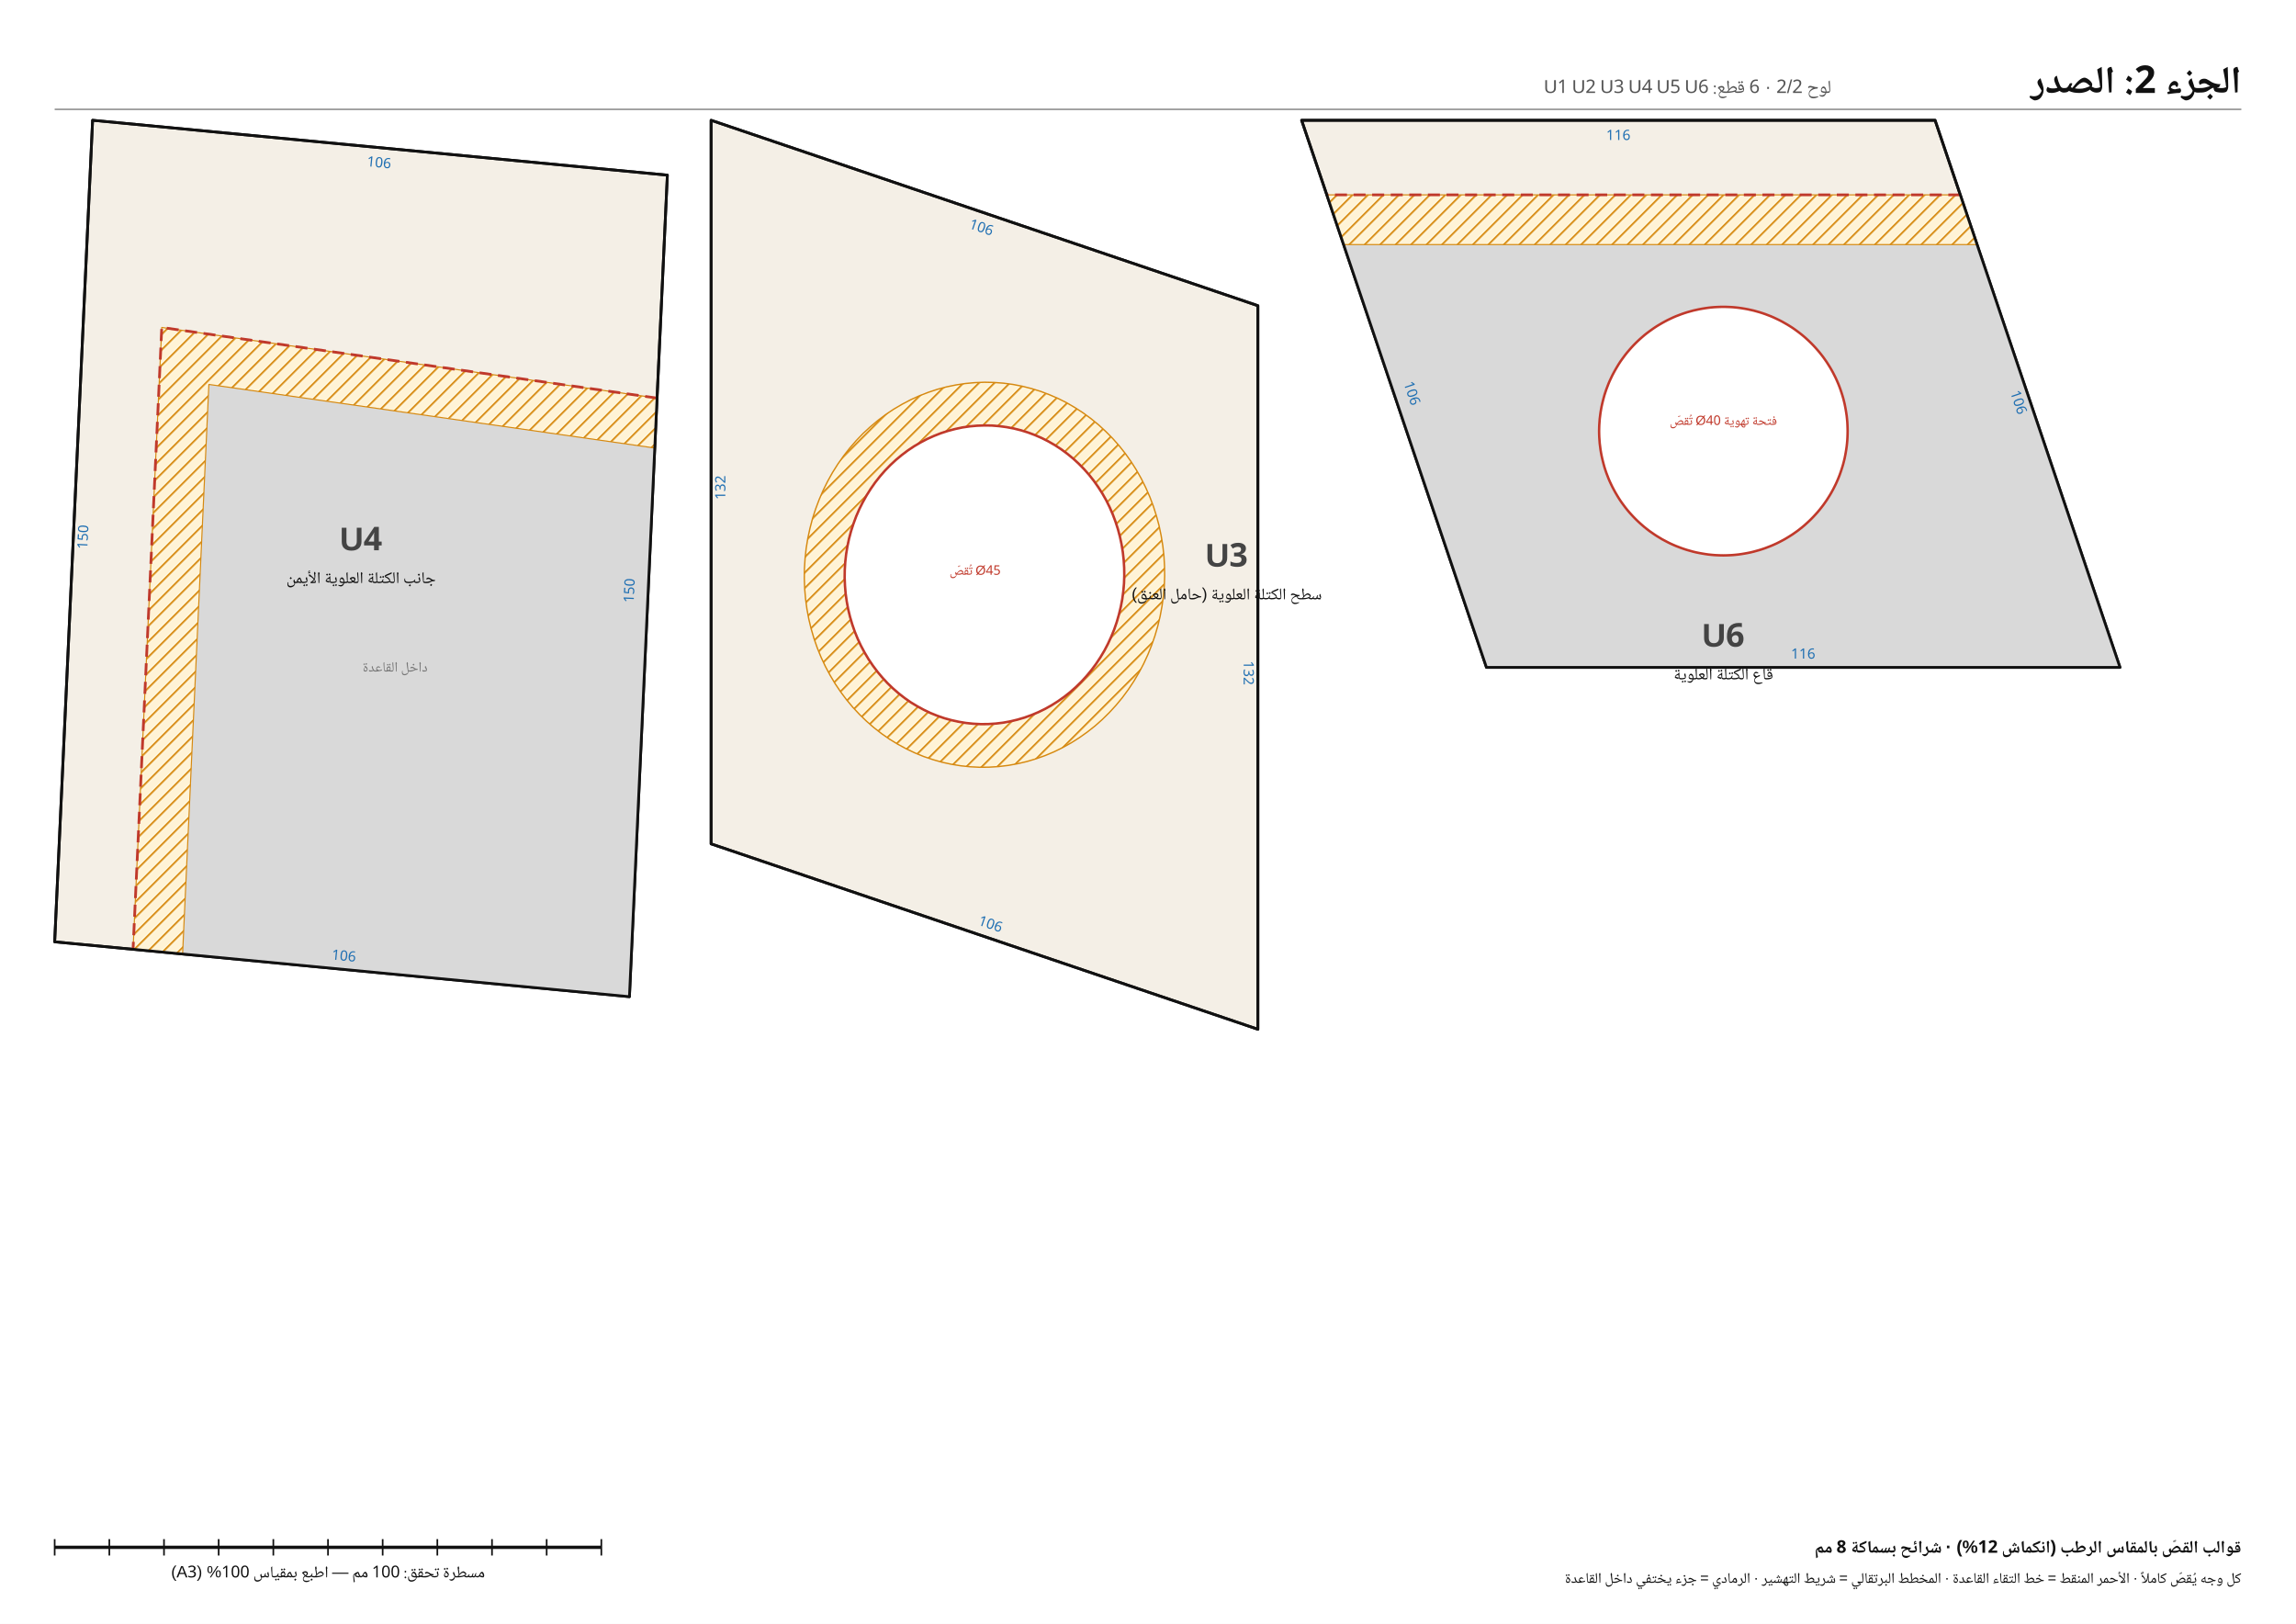
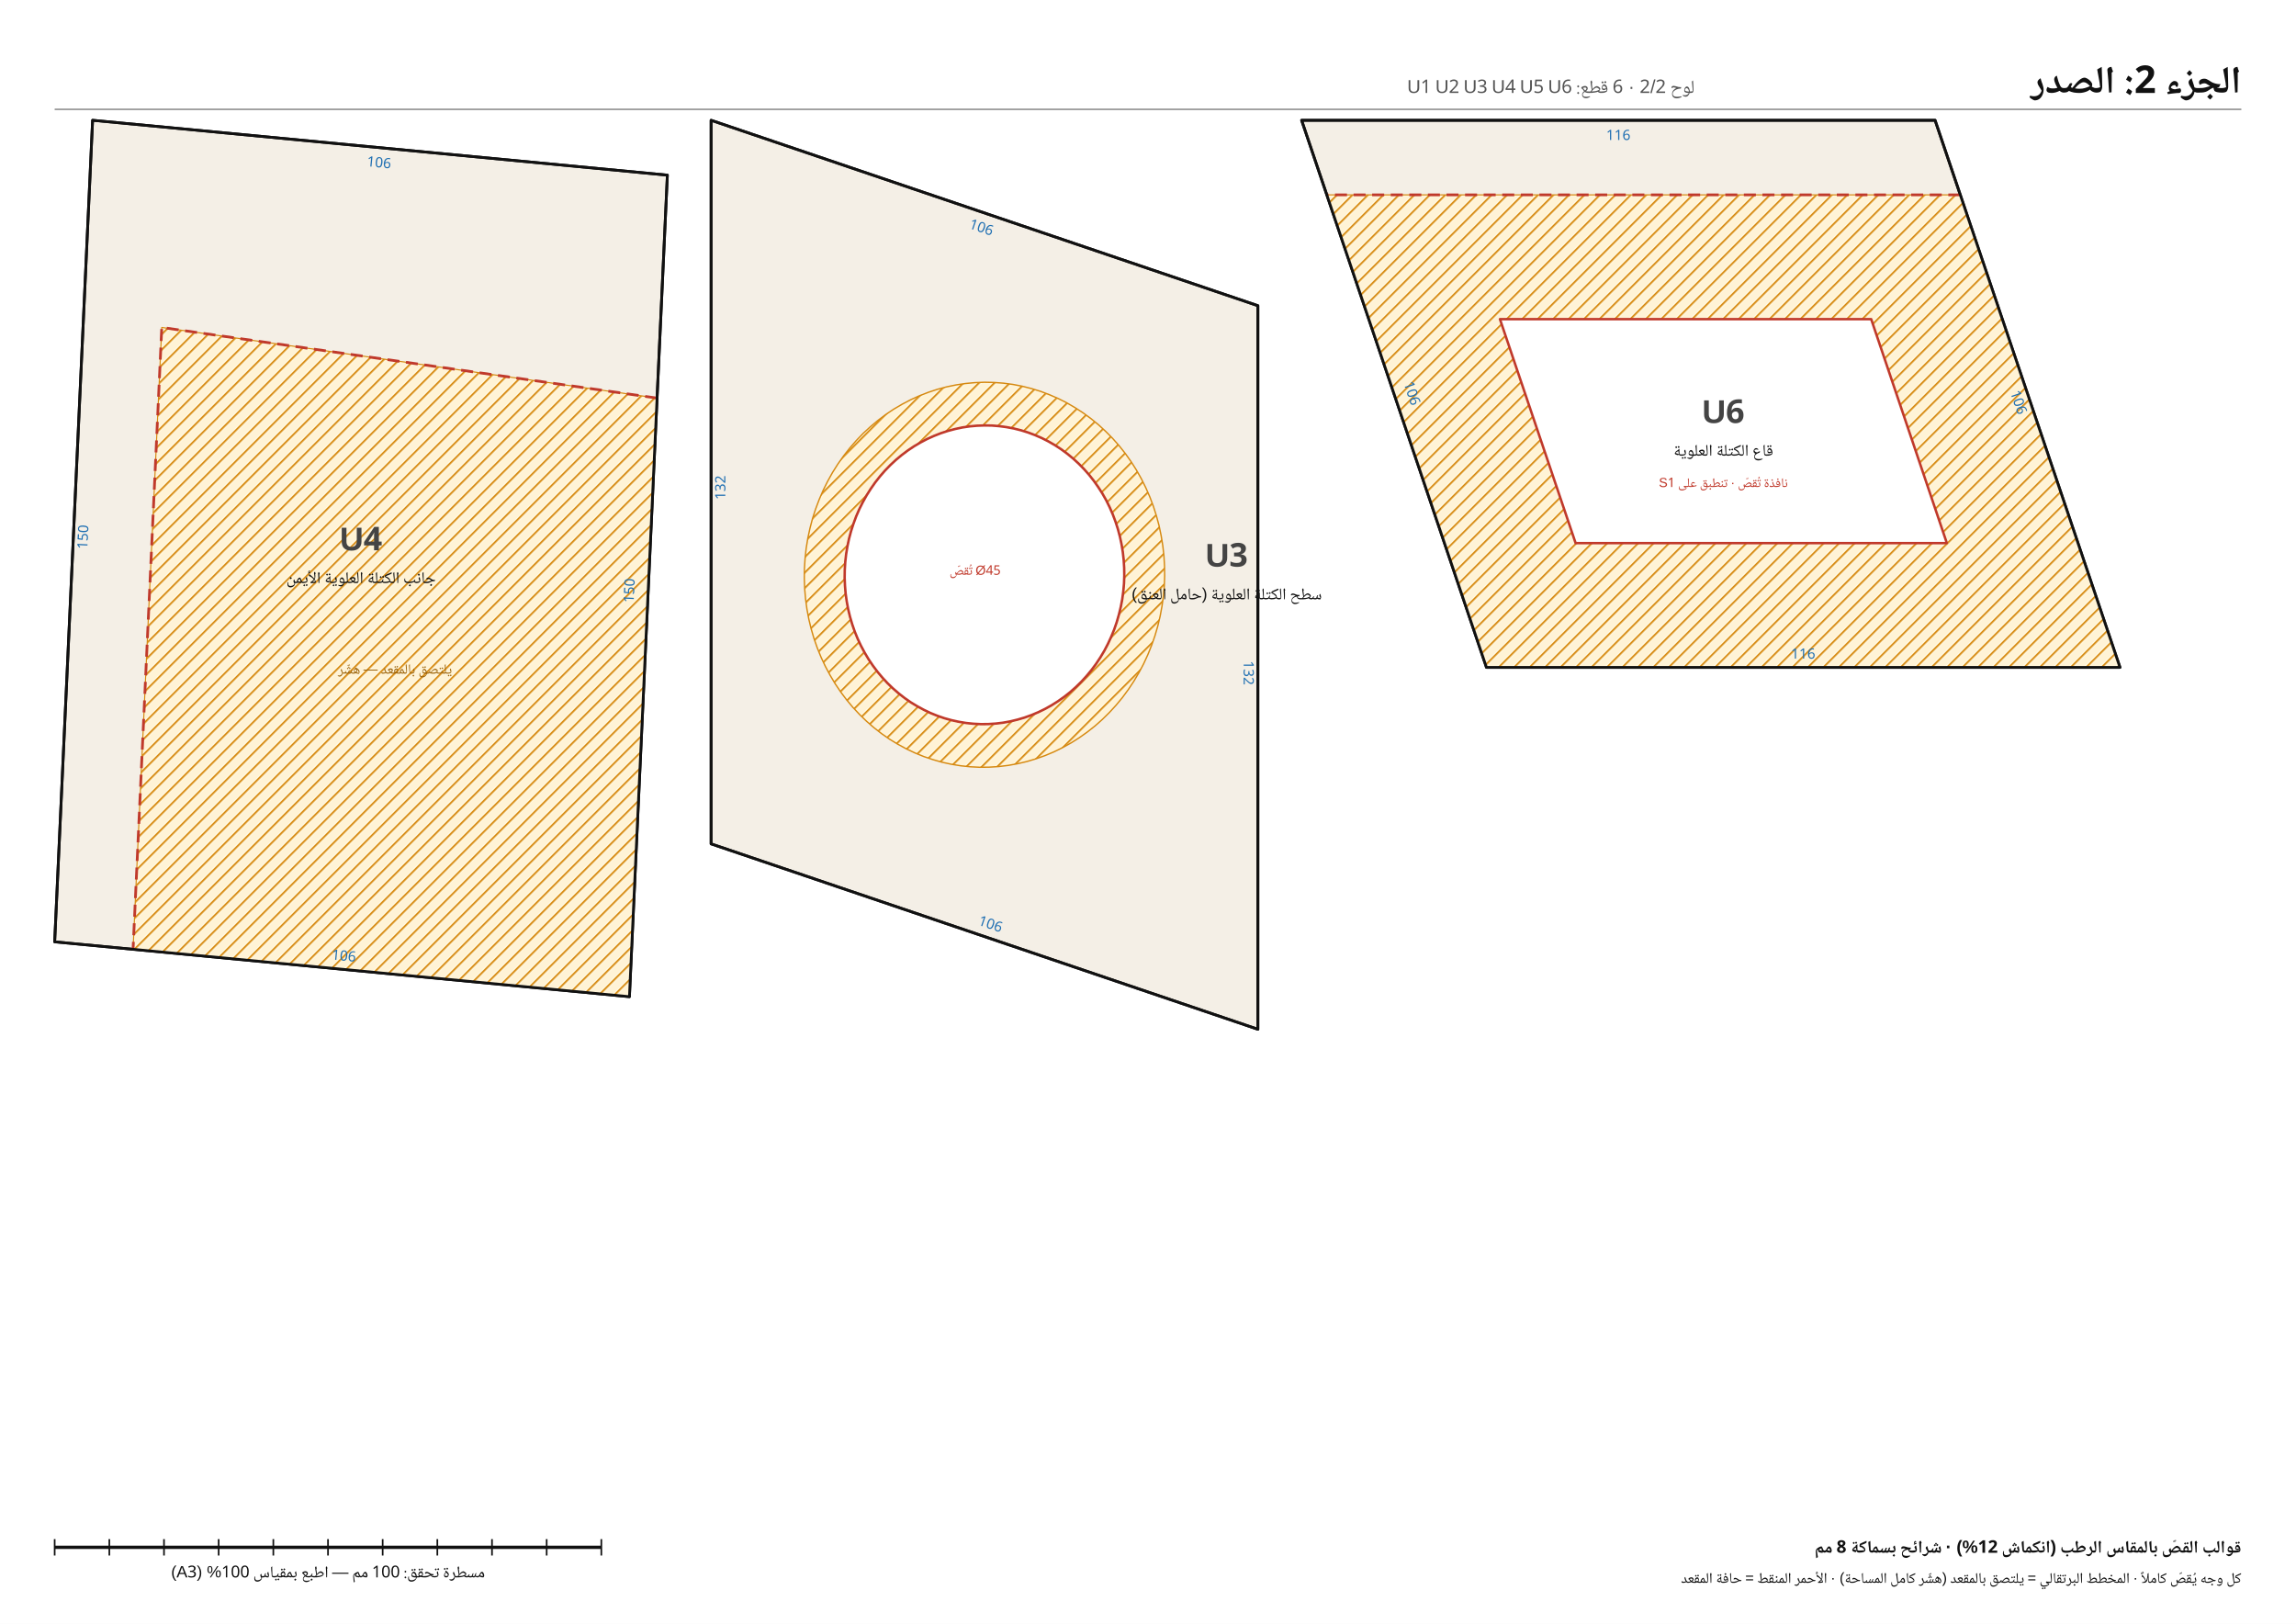
<svg xmlns="http://www.w3.org/2000/svg" width="420mm" height="297mm" viewBox="0 0 420 297" font-family="Noto Naskh Arabic, Amiri, Tahoma, Arial, sans-serif">
  <rect width="420" height="297" fill="#fff" />
  <defs>
    <marker id="ar" viewBox="0 0 10 10" refX="10" refY="5" markerWidth="5" markerHeight="5" orient="auto-start-reverse">
      <path d="M0,1 L10,5 L0,9 z" fill="#c0392b" />
    </marker>
    <marker id="ab" viewBox="0 0 10 10" refX="10" refY="5" markerWidth="4" markerHeight="4" orient="auto">
      <path d="M0,1 L10,5 L0,9 z" fill="#1f6fb2" />
    </marker>
    <pattern id="hatch" width="2" height="2" patternUnits="userSpaceOnUse" patternTransform="rotate(45)">
      <rect width="2" height="2" fill="#fff3d6" />
      <line x1="0" y1="0" x2="0" y2="2" stroke="#d68910" stroke-width="0.6" />
    </pattern>
  </defs>
  <polygon points="10.00,172.26 16.94,22.00 122.08,32.03 115.14,182.29 10.00,172.26" fill="#f4efe6" stroke="#111" stroke-width="0.5" stroke-linejoin="round" />
-   <polygon points="24.34,173.63 29.59,59.89 120.19,72.81 115.14,182.29 24.34,173.63" fill="#d9d9d9" stroke="none" stroke-width="0" stroke-linejoin="round" />
-   <polygon points="29.59,59.89 120.19,72.81 119.77,81.94 38.21,70.31 33.40,174.49 24.34,173.63 29.59,59.89" fill="url(#hatch)" stroke="#d68910" stroke-width="0.2" stroke-linejoin="round" />
+   <polygon points="24.34,173.63 29.59,59.89 120.19,72.81 115.14,182.29 24.34,173.63" fill="url(#hatch)" stroke="#d68910" stroke-width="0.2" stroke-linejoin="round" />
  <polyline points="120.19,72.81 120.19,72.81 29.59,59.89 24.34,173.63 24.34,173.63" fill="none" stroke="#c0392b" stroke-width="0.5" stroke-dasharray="2.2,1.2" stroke-linejoin="round" />
-   <text x="72.28" y="122.83" font-size="2.6" text-anchor="middle" fill="#777" font-weight="normal" direction="rtl">داخل القاعدة</text>
+   <text x="72.26" y="123.22" font-size="2.6" text-anchor="middle" fill="#9c640c" font-weight="normal" direction="rtl">يلتصق بالمقعد — هشّر</text>
  <polygon points="10.00,172.26 16.94,22.00 122.08,32.03 115.14,182.29 10.00,172.26" fill="none" stroke="#111" stroke-width="0.5" stroke-linejoin="round" />
  <text x="16.07" y="98.25" font-size="2.6" text-anchor="middle" fill="#1f6fb2" font-weight="normal" direction="ltr" transform="rotate(-87.4 16.07 98.25)">150</text>
  <text x="69.26" y="30.60" font-size="2.6" text-anchor="middle" fill="#1f6fb2" font-weight="normal" direction="ltr" transform="rotate(5.5 69.26 30.60)">106</text>
  <text x="116.01" y="108.04" font-size="2.6" text-anchor="middle" fill="#1f6fb2" font-weight="normal" direction="ltr" transform="rotate(-87.4 116.01 108.04)">150</text>
  <text x="62.82" y="175.69" font-size="2.6" text-anchor="middle" fill="#1f6fb2" font-weight="normal" direction="ltr" transform="rotate(5.5 62.82 175.69)">106</text>
  <text x="66.04" y="100.65" font-size="6" text-anchor="middle" fill="#444" font-weight="bold" direction="ltr">U4</text>
  <text x="66.04" y="106.65" font-size="3" text-anchor="middle" fill="#111" font-weight="normal" direction="rtl">جانب الكتلة العلوية الأيمن</text>
  <polygon points="230.10,188.25 130.08,154.34 130.08,22.00 230.10,55.91 230.10,188.25" fill="#f4efe6" stroke="#111" stroke-width="0.5" stroke-linejoin="round" />
  <polygon points="230.10,188.25 130.08,154.34 130.08,22.00 230.10,55.91 230.10,188.25" fill="none" stroke="#111" stroke-width="0.5" stroke-linejoin="round" />
  <text x="180.92" y="169.83" font-size="2.6" text-anchor="middle" fill="#1f6fb2" font-weight="normal" direction="ltr" transform="rotate(18.7 180.92 169.83)">106</text>
  <text x="132.68" y="89.17" font-size="2.6" text-anchor="middle" fill="#1f6fb2" font-weight="normal" direction="ltr" transform="rotate(-90.0 132.68 89.17)">132</text>
  <text x="179.25" y="42.42" font-size="2.6" text-anchor="middle" fill="#1f6fb2" font-weight="normal" direction="ltr" transform="rotate(18.7 179.25 42.42)">106</text>
  <text x="227.50" y="123.08" font-size="2.6" text-anchor="middle" fill="#1f6fb2" font-weight="normal" direction="ltr" transform="rotate(90.0 227.50 123.08)">132</text>
  <polygon points="180.09,69.91 181.83,69.95 183.56,70.08 185.29,70.31 187.00,70.64 188.69,71.07 190.36,71.58 191.99,72.20 193.60,72.90 195.17,73.69 196.69,74.58 198.17,75.54 199.60,76.59 200.98,77.72 202.29,78.93 203.55,80.20 204.74,81.55 205.86,82.96 206.91,84.44 207.88,85.97 208.78,87.56 209.59,89.19 210.33,90.87 210.98,92.59 211.54,94.35 212.02,96.13 212.40,97.94 212.70,99.77 212.91,101.61 213.02,103.47 213.05,105.32 212.98,107.18 212.82,109.03 212.56,110.87 212.22,112.70 211.79,114.50 211.27,116.28 210.66,118.03 209.97,119.74 209.20,121.41 208.34,123.03 207.40,124.61 206.39,126.13 205.31,127.59 204.15,128.99 202.93,130.32 201.64,131.59 200.30,132.78 198.89,133.89 197.44,134.92 195.94,135.87 194.39,136.73 192.80,137.51 191.18,138.19 189.52,138.78 187.85,139.28 186.14,139.68 184.43,139.99 182.69,140.20 180.96,140.31 179.22,140.33 177.48,140.24 175.75,140.06 174.03,139.78 172.33,139.41 170.65,138.93 168.99,138.37 167.37,137.71 165.79,136.96 164.24,136.12 162.73,135.20 161.28,134.19 159.88,133.10 158.53,131.93 157.25,130.69 156.02,129.38 154.87,128.00 153.78,126.55 152.77,125.05 151.84,123.49 150.98,121.88 150.20,120.22 149.51,118.52 148.90,116.78 148.38,115.01 147.95,113.22 147.61,111.40 147.36,109.56 147.20,107.71 147.13,105.85 147.15,103.99 147.27,102.14 147.47,100.29 147.77,98.46 148.16,96.64 148.63,94.85 149.20,93.09 149.85,91.36 150.58,89.67 151.40,88.02 152.29,86.42 153.27,84.87 154.32,83.38 155.44,81.95 156.63,80.58 157.88,79.28 159.20,78.06 160.57,76.91 162.00,75.83 163.48,74.84 165.01,73.94 166.57,73.12 168.18,72.39 169.82,71.75 171.49,71.20 173.18,70.75 174.89,70.40 176.61,70.14 178.35,69.98 180.09,69.91 180.09,69.91" fill="url(#hatch)" stroke="#d68910" stroke-width="0.25" stroke-linejoin="round" />
  <polygon points="178.74,77.86 177.39,77.98 176.05,78.18 174.73,78.46 173.41,78.81 172.12,79.23 170.85,79.73 169.60,80.29 168.39,80.93 167.20,81.63 166.05,82.40 164.95,83.23 163.88,84.12 162.86,85.07 161.88,86.08 160.96,87.14 160.09,88.25 159.28,89.41 158.52,90.61 157.83,91.85 157.19,93.13 156.62,94.44 156.12,95.79 155.68,97.15 155.31,98.54 155.01,99.95 154.78,101.37 154.62,102.81 154.53,104.25 154.51,105.69 154.57,107.13 154.69,108.57 154.89,109.99 155.15,111.40 155.49,112.80 155.89,114.17 156.36,115.52 156.90,116.84 157.50,118.12 158.17,119.37 158.89,120.58 159.68,121.75 160.52,122.87 161.42,123.94 162.36,124.96 163.36,125.92 164.41,126.83 165.50,127.68 166.62,128.46 167.79,129.17 168.99,129.82 170.22,130.41 171.48,130.92 172.76,131.36 174.07,131.72 175.39,132.01 176.72,132.23 178.06,132.37 179.41,132.44 180.76,132.43 182.11,132.34 183.45,132.18 184.79,131.94 186.11,131.62 187.41,131.24 188.69,130.78 189.95,130.25 191.18,129.65 192.38,128.98 193.55,128.24 194.68,127.44 195.77,126.58 196.81,125.66 197.81,124.68 198.76,123.64 199.65,122.56 200.50,121.42 201.28,120.24 202.01,119.02 202.67,117.76 203.27,116.46 203.81,115.14 204.28,113.78 204.68,112.40 205.02,111.00 205.29,109.59 205.48,108.16 205.61,106.72 205.66,105.28 205.64,103.84 205.55,102.40 205.39,100.97 205.16,99.55 204.86,98.15 204.49,96.76 204.05,95.40 203.55,94.07 202.98,92.76 202.35,91.49 201.65,90.26 200.89,89.08 200.08,87.93 199.21,86.83 198.29,85.79 197.32,84.80 196.29,83.86 195.23,82.99 194.12,82.17 192.97,81.42 191.79,80.74 190.57,80.12 189.33,79.58 188.05,79.10 186.76,78.70 185.45,78.37 184.12,78.12 182.78,77.94 181.44,77.83 180.09,77.81 178.74,77.86" fill="#fff" stroke="#d68910" stroke-width="0.25" stroke-linejoin="round" />
  <polygon points="180.09,77.81 178.74,77.86 177.39,77.98 176.05,78.18 174.73,78.46 173.41,78.81 172.12,79.23 170.85,79.73 169.60,80.29 168.39,80.93 167.20,81.63 166.05,82.40 164.95,83.23 163.88,84.12 162.86,85.07 161.88,86.08 160.96,87.14 160.09,88.25 159.28,89.41 158.52,90.61 157.83,91.85 157.19,93.13 156.62,94.44 156.12,95.79 155.68,97.15 155.31,98.54 155.01,99.95 154.78,101.37 154.62,102.81 154.53,104.25 154.51,105.69 154.57,107.13 154.69,108.57 154.89,109.99 155.15,111.40 155.49,112.80 155.89,114.17 156.36,115.52 156.90,116.84 157.50,118.12 158.17,119.37 158.89,120.58 159.68,121.75 160.52,122.87 161.42,123.94 162.36,124.96 163.36,125.92 164.41,126.83 165.50,127.68 166.62,128.46 167.79,129.17 168.99,129.82 170.22,130.41 171.48,130.92 172.76,131.36 174.07,131.72 175.39,132.01 176.72,132.23 178.06,132.37 179.41,132.44 180.76,132.43 182.11,132.34 183.45,132.18 184.79,131.94 186.11,131.62 187.41,131.24 188.69,130.78 189.95,130.25 191.18,129.65 192.38,128.98 193.55,128.24 194.68,127.44 195.77,126.58 196.81,125.66 197.81,124.68 198.76,123.64 199.65,122.56 200.50,121.42 201.28,120.24 202.01,119.02 202.67,117.76 203.27,116.46 203.81,115.14 204.28,113.78 204.68,112.40 205.02,111.00 205.29,109.59 205.48,108.16 205.61,106.72 205.66,105.28 205.64,103.84 205.55,102.40 205.39,100.97 205.16,99.55 204.86,98.15 204.49,96.76 204.05,95.40 203.55,94.07 202.98,92.76 202.35,91.49 201.65,90.26 200.89,89.08 200.08,87.93 199.21,86.83 198.29,85.79 197.32,84.80 196.29,83.86 195.23,82.99 194.12,82.17 192.97,81.42 191.79,80.74 190.57,80.12 189.33,79.58 188.05,79.10 186.76,78.70 185.45,78.37 184.12,78.12 182.78,77.94 181.44,77.83 180.09,77.81" fill="#fff" stroke="#c0392b" stroke-width="0.45" stroke-linejoin="round" />
  <text x="178.38" y="105.12" font-size="2.4" text-anchor="middle" fill="#c0392b" font-weight="normal" direction="rtl">Ø45 تُقصّ</text>
  <text x="224.40" y="103.62" font-size="6" text-anchor="middle" fill="#444" font-weight="bold" direction="ltr">U3</text>
  <text x="224.40" y="109.62" font-size="3" text-anchor="middle" fill="#111" font-weight="normal" direction="rtl">سطح الكتلة العلوية (حامل العنق)</text>
  <polygon points="238.10,22.00 353.98,22.00 387.80,122.06 271.91,122.06 238.10,22.00" fill="#f4efe6" stroke="#111" stroke-width="0.5" stroke-linejoin="round" />
-   <polygon points="242.71,35.64 358.60,35.64 387.80,122.06 271.91,122.06 242.71,35.64" fill="#d9d9d9" stroke="none" stroke-width="0" stroke-linejoin="round" />
-   <polygon points="358.60,35.64 361.67,44.73 245.78,44.73 242.71,35.64 358.60,35.64" fill="url(#hatch)" stroke="#d68910" stroke-width="0.2" stroke-linejoin="round" />
+   <polygon points="242.71,35.64 358.60,35.64 387.80,122.06 271.91,122.06 242.71,35.64" fill="url(#hatch)" stroke="#d68910" stroke-width="0.2" stroke-linejoin="round" />
  <polyline points="358.60,35.64 358.60,35.64 242.71,35.64 242.71,35.64" fill="none" stroke="#c0392b" stroke-width="0.5" stroke-dasharray="2.2,1.2" stroke-linejoin="round" />
-   <text x="315.25" y="78.85" font-size="2.6" text-anchor="middle" fill="#777" font-weight="normal" direction="rtl">داخل القاعدة</text>
+   <text x="315.25" y="78.85" font-size="2.6" text-anchor="middle" fill="#9c640c" font-weight="normal" direction="rtl">يلتصق بالمقعد — هشّر</text>
  <polygon points="238.10,22.00 353.98,22.00 387.80,122.06 271.91,122.06 238.10,22.00" fill="none" stroke="#111" stroke-width="0.5" stroke-linejoin="round" />
  <text x="296.04" y="25.60" font-size="2.6" text-anchor="middle" fill="#1f6fb2" font-weight="normal" direction="ltr">116</text>
  <text x="368.43" y="73.86" font-size="2.6" text-anchor="middle" fill="#1f6fb2" font-weight="normal" direction="ltr" transform="rotate(71.3 368.43 73.86)">106</text>
  <text x="329.85" y="120.46" font-size="2.6" text-anchor="middle" fill="#1f6fb2" font-weight="normal" direction="ltr">116</text>
  <text x="257.47" y="72.20" font-size="2.6" text-anchor="middle" fill="#1f6fb2" font-weight="normal" direction="ltr" transform="rotate(71.3 257.47 72.20)">106</text>
-   <polygon points="337.98,78.85 337.97,79.41 337.95,79.97 337.92,80.52 337.87,81.08 337.81,81.63 337.73,82.19 337.64,82.74 337.54,83.28 337.43,83.83 337.30,84.37 337.16,84.91 337.00,85.45 336.83,85.98 336.65,86.51 336.46,87.03 336.25,87.55 336.03,88.06 335.80,88.57 335.55,89.07 335.30,89.56 335.03,90.05 334.75,90.53 334.45,91.01 334.15,91.48 333.83,91.94 333.51,92.39 333.17,92.83 332.82,93.27 332.46,93.70 332.09,94.11 331.71,94.52 331.32,94.92 330.92,95.31 330.51,95.69 330.10,96.06 329.67,96.42 329.23,96.77 328.79,97.11 328.34,97.43 327.88,97.75 327.41,98.05 326.94,98.34 326.45,98.63 325.97,98.89 325.47,99.15 324.97,99.40 324.46,99.63 323.95,99.85 323.43,100.05 322.91,100.25 322.38,100.43 321.85,100.60 321.31,100.75 320.77,100.90 320.23,101.03 319.69,101.14 319.14,101.24 318.59,101.33 318.03,101.41 317.48,101.47 316.92,101.52 316.37,101.55 315.81,101.57 315.25,101.58 314.69,101.57 314.14,101.55 313.58,101.52 313.02,101.47 312.47,101.41 311.92,101.33 311.37,101.24 310.82,101.14 310.27,101.03 309.73,100.90 309.19,100.75 308.65,100.60 308.12,100.43 307.60,100.25 307.07,100.05 306.55,99.85 306.04,99.63 305.53,99.40 305.03,99.15 304.54,98.89 304.05,98.63 303.57,98.34 303.09,98.05 302.63,97.75 302.17,97.43 301.71,97.11 301.27,96.77 300.83,96.42 300.41,96.06 299.99,95.69 299.58,95.31 299.18,94.92 298.79,94.52 298.41,94.11 298.04,93.70 297.68,93.27 297.33,92.83 297.00,92.39 296.67,91.94 296.35,91.48 296.05,91.01 295.76,90.53 295.48,90.05 295.21,89.56 294.95,89.07 294.71,88.57 294.47,88.06 294.25,87.55 294.05,87.03 293.85,86.51 293.67,85.98 293.50,85.45 293.35,84.91 293.21,84.37 293.08,83.83 292.96,83.28 292.86,82.74 292.77,82.19 292.70,81.63 292.63,81.08 292.59,80.52 292.55,79.97 292.53,79.41 292.52,78.85 292.53,78.29 292.55,77.74 292.59,77.18 292.63,76.62 292.70,76.07 292.77,75.52 292.86,74.97 292.96,74.42 293.08,73.87 293.21,73.33 293.35,72.79 293.50,72.25 293.67,71.72 293.85,71.19 294.05,70.67 294.25,70.15 294.47,69.64 294.71,69.13 294.95,68.63 295.21,68.14 295.48,67.65 295.76,67.17 296.05,66.69 296.35,66.22 296.67,65.76 297.00,65.31 297.33,64.87 297.68,64.43 298.04,64.01 298.41,63.59 298.79,63.18 299.18,62.78 299.58,62.39 299.99,62.01 300.41,61.64 300.83,61.28 301.27,60.93 301.71,60.60 302.17,60.27 302.63,59.95 303.09,59.65 303.57,59.36 304.05,59.08 304.54,58.81 305.03,58.55 305.53,58.31 306.04,58.07 306.55,57.85 307.07,57.65 307.60,57.45 308.12,57.27 308.65,57.10 309.19,56.95 309.73,56.80 310.27,56.68 310.82,56.56 311.37,56.46 311.92,56.37 312.47,56.29 313.02,56.23 313.58,56.18 314.14,56.15 314.69,56.13 315.25,56.12 315.81,56.13 316.37,56.15 316.92,56.18 317.48,56.23 318.03,56.29 318.59,56.37 319.14,56.46 319.69,56.56 320.23,56.68 320.77,56.80 321.31,56.95 321.85,57.10 322.38,57.27 322.91,57.45 323.43,57.65 323.95,57.85 324.46,58.07 324.97,58.31 325.47,58.55 325.97,58.81 326.45,59.08 326.94,59.36 327.41,59.65 327.88,59.95 328.34,60.27 328.79,60.60 329.23,60.93 329.67,61.28 330.10,61.64 330.51,62.01 330.92,62.39 331.32,62.78 331.71,63.18 332.09,63.59 332.46,64.01 332.82,64.43 333.17,64.87 333.51,65.31 333.83,65.76 334.15,66.22 334.45,66.69 334.75,67.17 335.03,67.65 335.30,68.14 335.55,68.63 335.80,69.13 336.03,69.64 336.25,70.15 336.46,70.67 336.65,71.19 336.83,71.72 337.00,72.25 337.16,72.79 337.30,73.33 337.43,73.87 337.54,74.42 337.64,74.97 337.73,75.52 337.81,76.07 337.87,76.62 337.92,77.18 337.95,77.74 337.97,78.29 337.98,78.85" fill="#fff" stroke="#c0392b" stroke-width="0.45" stroke-linejoin="round" />
-   <text x="315.25" y="77.71" font-size="2.4" text-anchor="middle" fill="#c0392b" font-weight="normal" direction="rtl">فتحة تهوية Ø40 تُقصّ</text>
-   <text x="315.25" y="118.26" font-size="6" text-anchor="middle" fill="#444" font-weight="bold" direction="ltr">U6</text>
-   <text x="315.25" y="124.26" font-size="3" text-anchor="middle" fill="#111" font-weight="normal" direction="rtl">قاع الكتلة العلوية</text>
+   <polygon points="274.38,58.37 342.29,58.37 356.13,99.33 288.22,99.33 274.38,58.37" fill="#fff" stroke="#c0392b" stroke-width="0.45" stroke-linejoin="round" />
+   <text x="315.25" y="89.08" font-size="2.4" text-anchor="middle" fill="#c0392b" font-weight="normal" direction="rtl">نافذة تُقصّ · تنطبق على S1</text>
+   <text x="315.25" y="77.35" font-size="6" text-anchor="middle" fill="#444" font-weight="bold" direction="ltr">U6</text>
+   <text x="315.25" y="83.35" font-size="3" text-anchor="middle" fill="#111" font-weight="normal" direction="rtl">قاع الكتلة العلوية</text>
  <text x="410.00" y="17.00" font-size="7" text-anchor="start" fill="#111" font-weight="bold" direction="rtl">الجزء 2: الصدر</text>
-   <text x="335.00" y="17.00" font-size="3.4" text-anchor="start" fill="#555" font-weight="normal" direction="rtl">لوح 2/2 · 6 قطع: U1 U2 U3 U4 U5 U6</text>
+   <text x="310.00" y="17.00" font-size="3.4" text-anchor="start" fill="#555" font-weight="normal" direction="rtl">لوح 2/2 · 6 قطع: U1 U2 U3 U4 U5 U6</text>
  <line x1="10.00" y1="20.00" x2="410.00" y2="20.00" stroke="#999" stroke-width="0.3" />
  <line x1="10.00" y1="283.00" x2="110.00" y2="283.00" stroke="#111" stroke-width="0.6" />
  <line x1="10.00" y1="281.50" x2="10.00" y2="284.50" stroke="#111" stroke-width="0.3" />
  <line x1="20.00" y1="281.50" x2="20.00" y2="284.50" stroke="#111" stroke-width="0.3" />
  <line x1="30.00" y1="281.50" x2="30.00" y2="284.50" stroke="#111" stroke-width="0.3" />
  <line x1="40.00" y1="281.50" x2="40.00" y2="284.50" stroke="#111" stroke-width="0.3" />
  <line x1="50.00" y1="281.50" x2="50.00" y2="284.50" stroke="#111" stroke-width="0.3" />
  <line x1="60.00" y1="281.50" x2="60.00" y2="284.50" stroke="#111" stroke-width="0.3" />
  <line x1="70.00" y1="281.50" x2="70.00" y2="284.50" stroke="#111" stroke-width="0.3" />
  <line x1="80.00" y1="281.50" x2="80.00" y2="284.50" stroke="#111" stroke-width="0.3" />
  <line x1="90.00" y1="281.50" x2="90.00" y2="284.50" stroke="#111" stroke-width="0.3" />
  <line x1="100.00" y1="281.50" x2="100.00" y2="284.50" stroke="#111" stroke-width="0.3" />
  <line x1="110.00" y1="281.50" x2="110.00" y2="284.50" stroke="#111" stroke-width="0.3" />
  <text x="60.00" y="288.50" font-size="3" text-anchor="middle" fill="#111" font-weight="normal" direction="rtl">مسطرة تحقق: 100 مم — اطبع بمقياس 100% (A3)</text>
  <text x="410.00" y="284.00" font-size="3.2" text-anchor="start" fill="#111" font-weight="bold" direction="rtl">قوالب القصّ بالمقاس الرطب (انكماش 12%) · شرائح بسماكة 8 مم</text>
-   <text x="410.00" y="289.50" font-size="2.7" text-anchor="start" fill="#111" font-weight="normal" direction="rtl">كل وجه يُقصّ كاملاً · الأحمر المنقط = خط التقاء القاعدة · المخطط البرتقالي = شريط التهشير · الرمادي = جزء يختفي داخل القاعدة</text>
+   <text x="410.00" y="289.50" font-size="2.7" text-anchor="start" fill="#111" font-weight="normal" direction="rtl">كل وجه يُقصّ كاملاً · المخطط البرتقالي = يلتصق بالمقعد (هشّر كامل المساحة) · الأحمر المنقط = حافة المقعد</text>
</svg>
